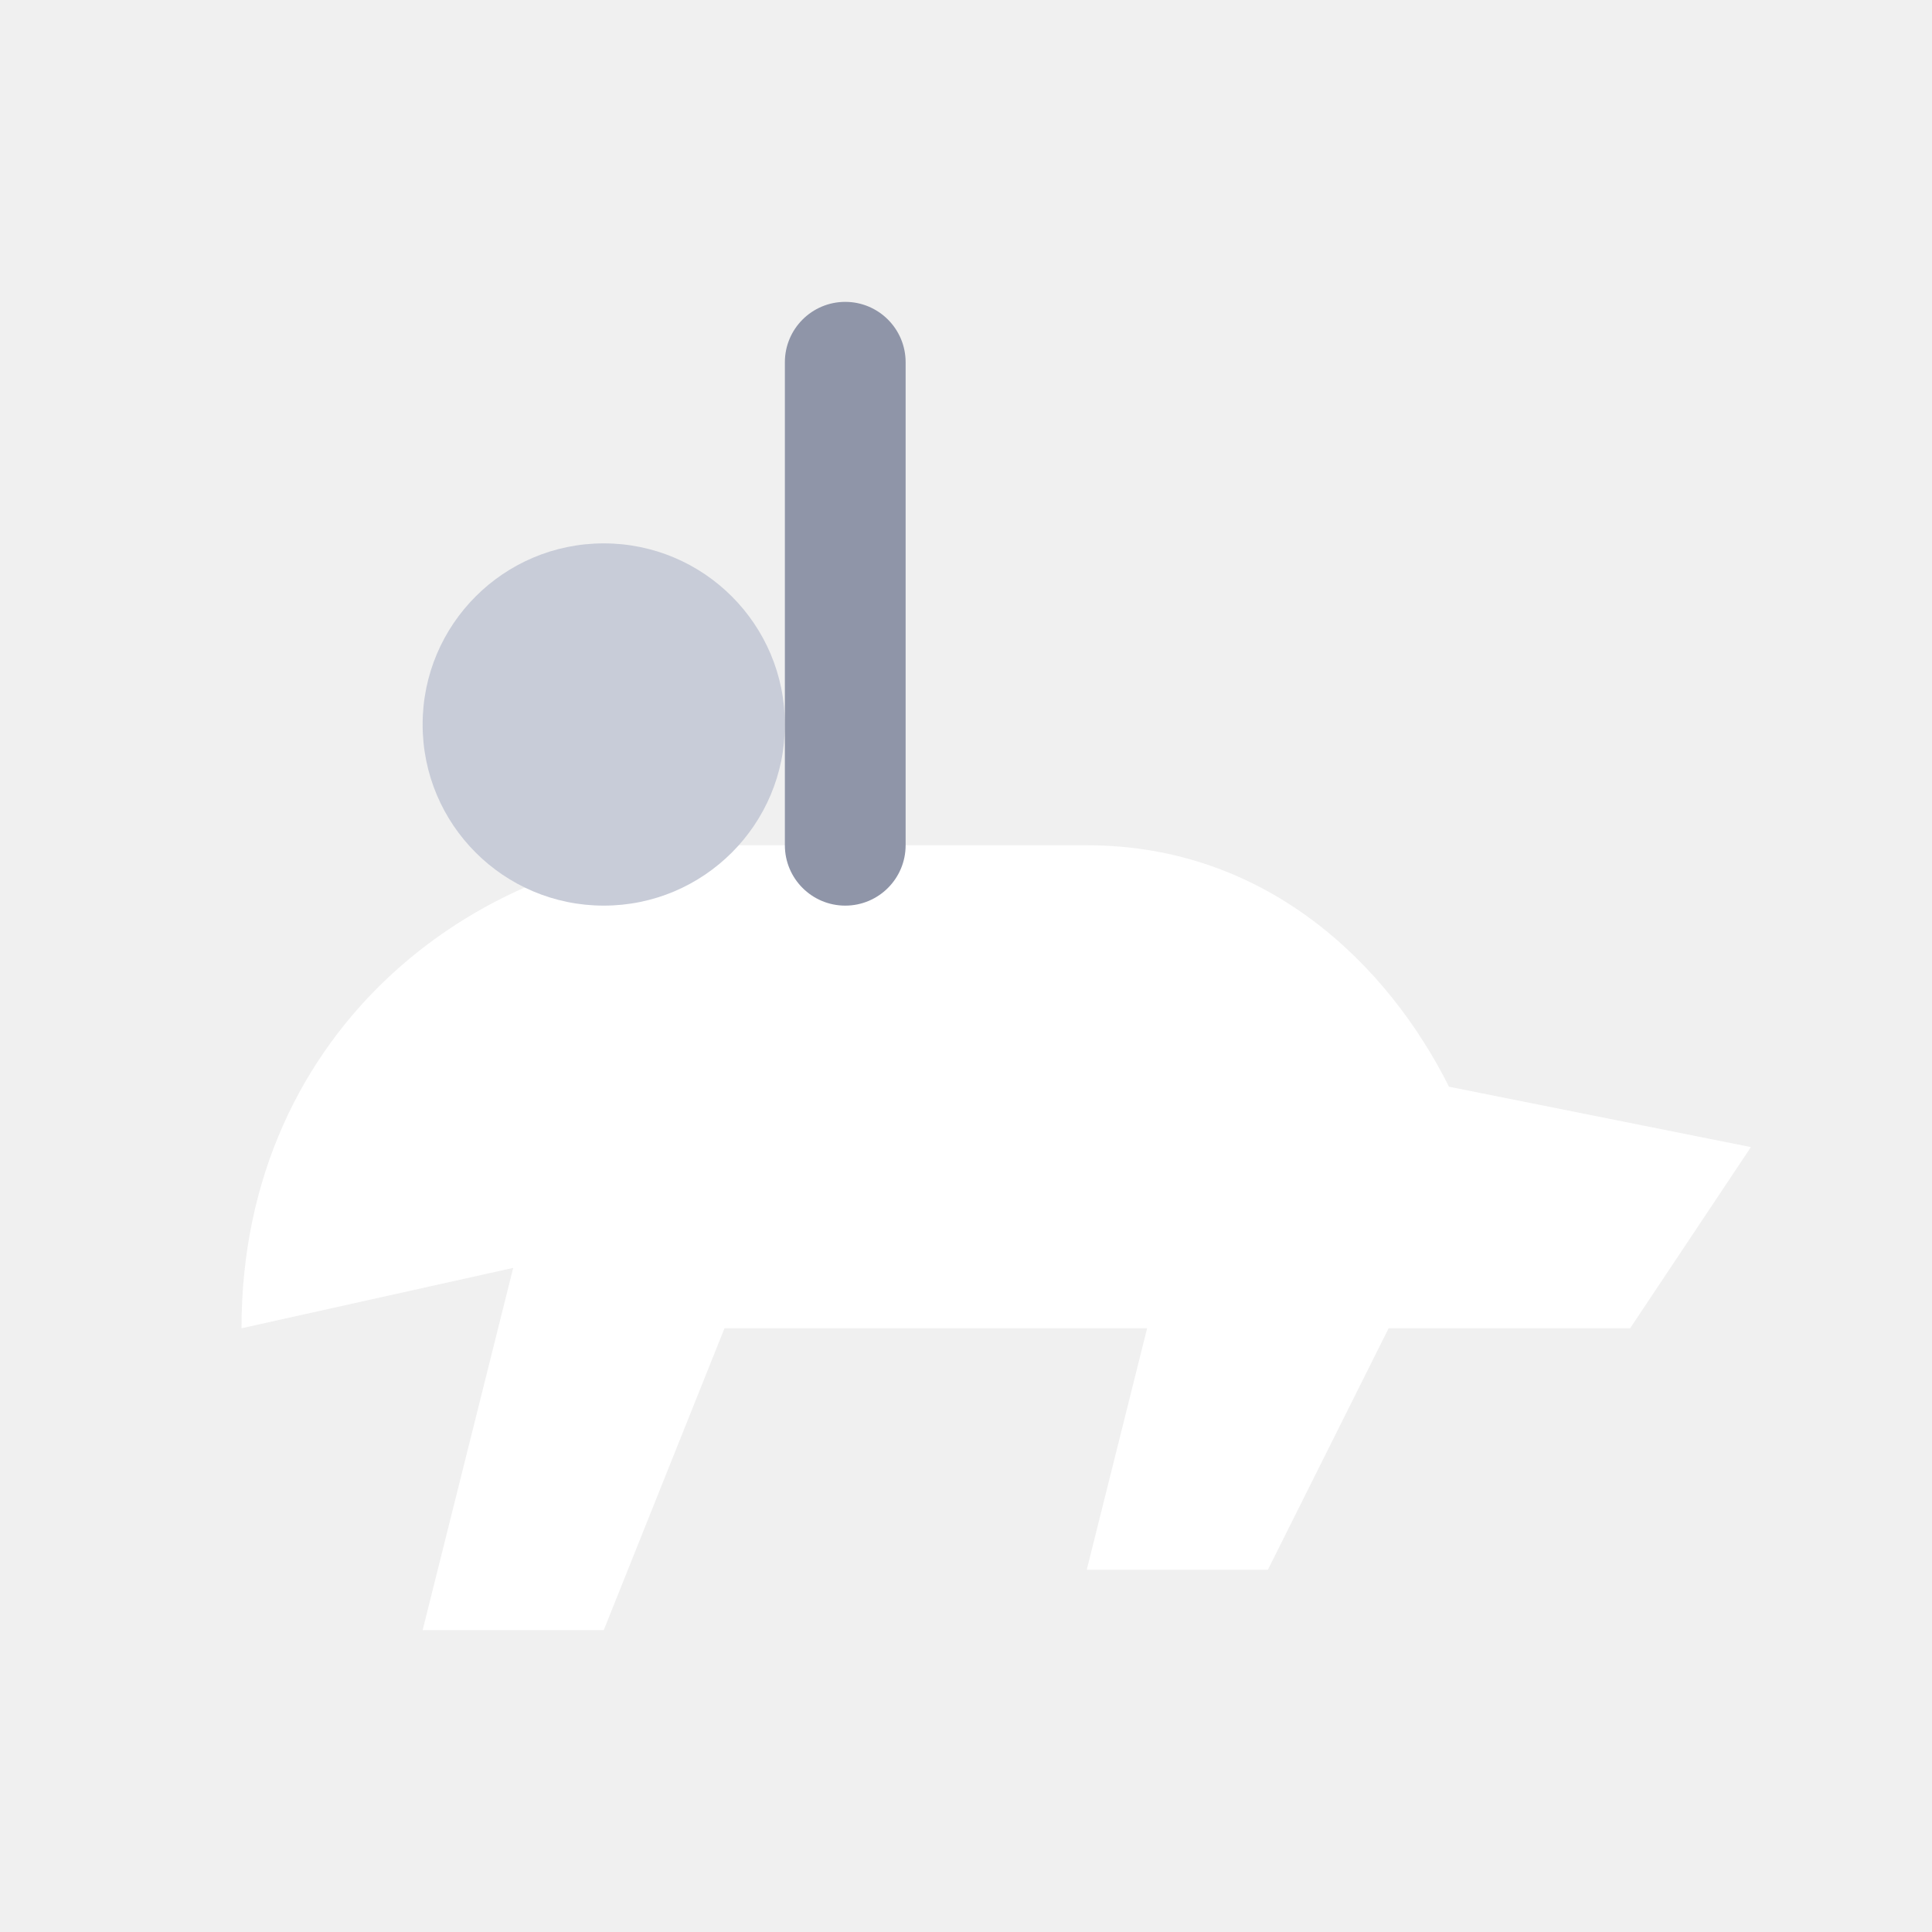
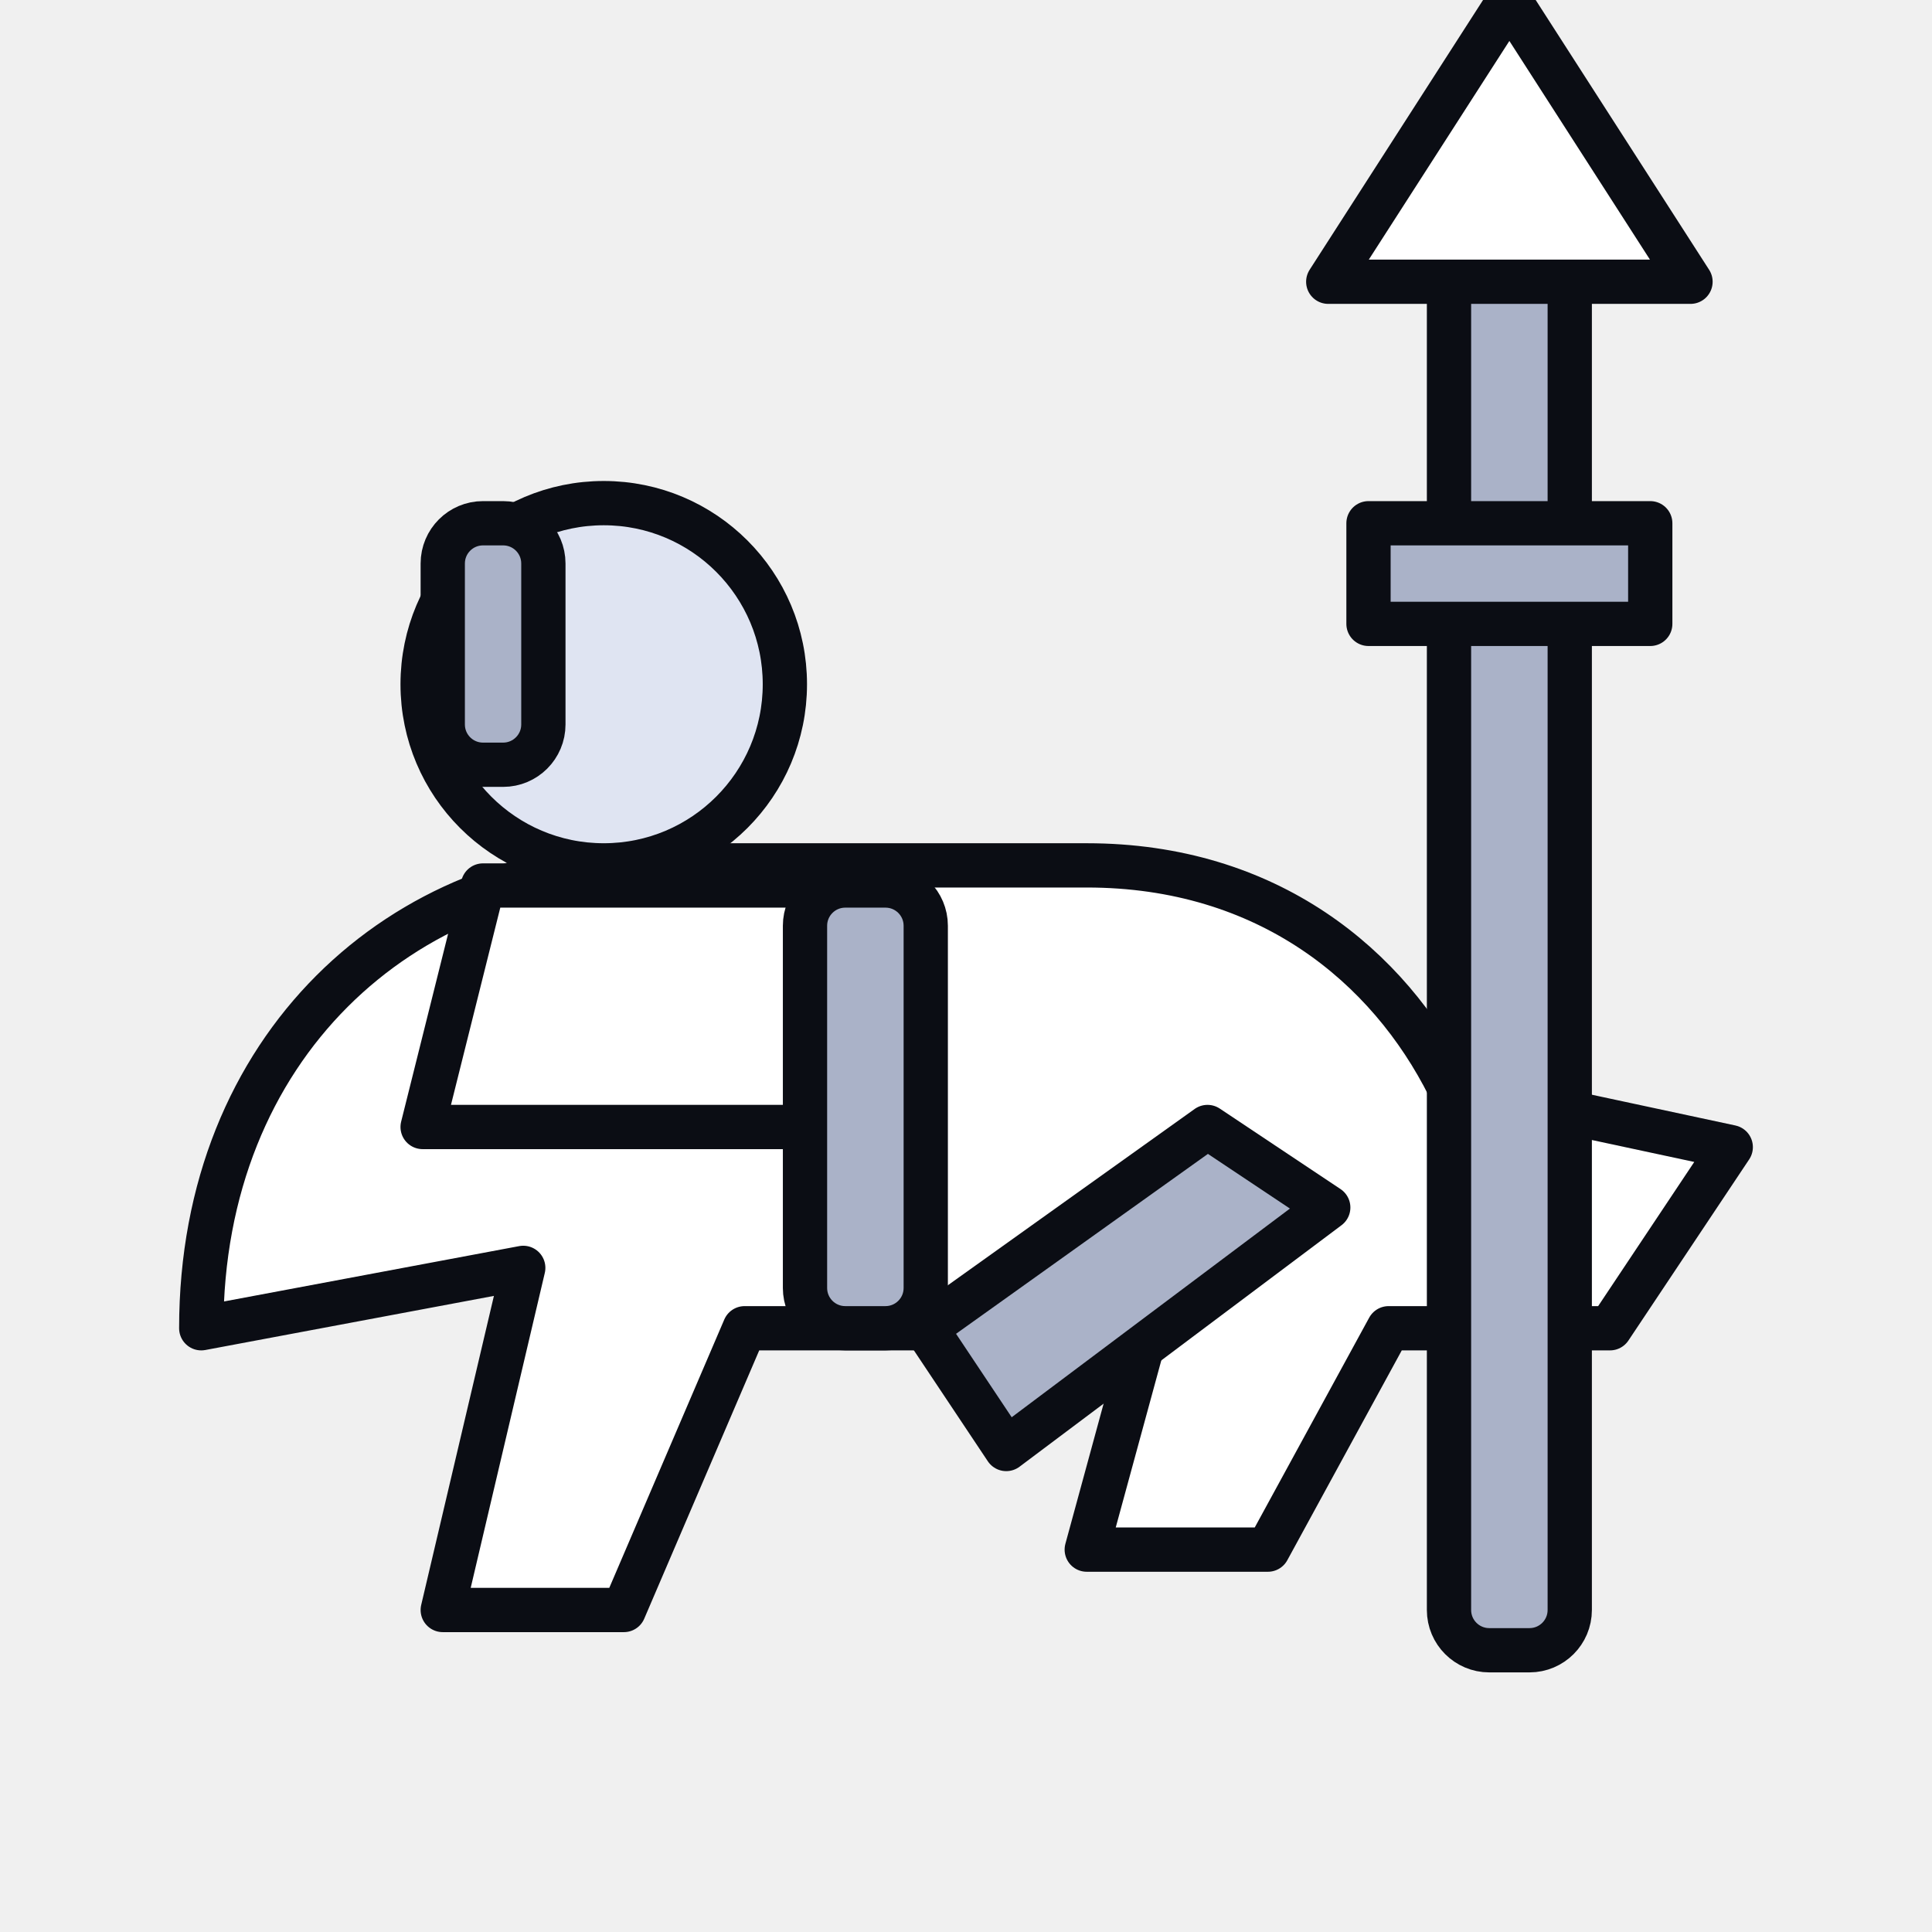
- <svg xmlns="http://www.w3.org/2000/svg" width="64" height="64" viewBox="0 0 64 64">
-   <path d="M8 44 c0 -10 8 -16 16 -16 h12 c6 0 10 4 12 8 l10 2 l-4 6 h-8 l-4 8 h-6 l2 -8 h-14 l-4 10 h-6 l3 -12 z" fill="#ffffff" />
-   <circle cx="20" cy="24" r="6" fill="#c8ccd8" />
-   <rect x="26" y="10" width="4" height="20" rx="2" fill="#8f95a8" />
+ <svg xmlns="http://www.w3.org/2000/svg" width="96" height="96" viewBox="0 0 96 96">
+   <g stroke="#0b0d14" stroke-width="2.2" stroke-linejoin="round" stroke-linecap="round">
+     <path d="M10 66 c0 -14 10 -23 22 -23 h22 c9 0 15 5 18 11 l14 3 l-6 9 h-11 l-6 11 h-9 l3 -11 h-20 l-6 14 h-9 l4 -17 z" fill="#ffffff" stroke-width="2.2" />
+     <circle cx="30" cy="34" r="9" fill="#dfe4f2" stroke-width="2.2" />
+     <path d="M24 44 h16 l3 12 h-22 z" fill="#ffffff" stroke-width="2.2" />
+     <rect x="22" y="26" width="5" height="12" rx="2" fill="#aab2c8" stroke-width="2.2" />
+     <rect x="40" y="44" width="6" height="22" rx="2" fill="#aab2c8" stroke-width="2.2" />
+     <path d="M46 66 l14 -10 l6 4 l-16 12 z" fill="#aab2c8" stroke-width="2.2" />
+     <rect x="72" y="4" width="6" height="78" rx="2" fill="#aab2c8" stroke-width="2.2" />
+     <path d="M75 0 l9 14 l-18 0 z" fill="#ffffff" stroke-width="2.2" />
+     <path d="M68 26 l14 0 l0 5 l-14 0 z" fill="#aab2c8" stroke-width="2.2" />
+   </g>
</svg>
